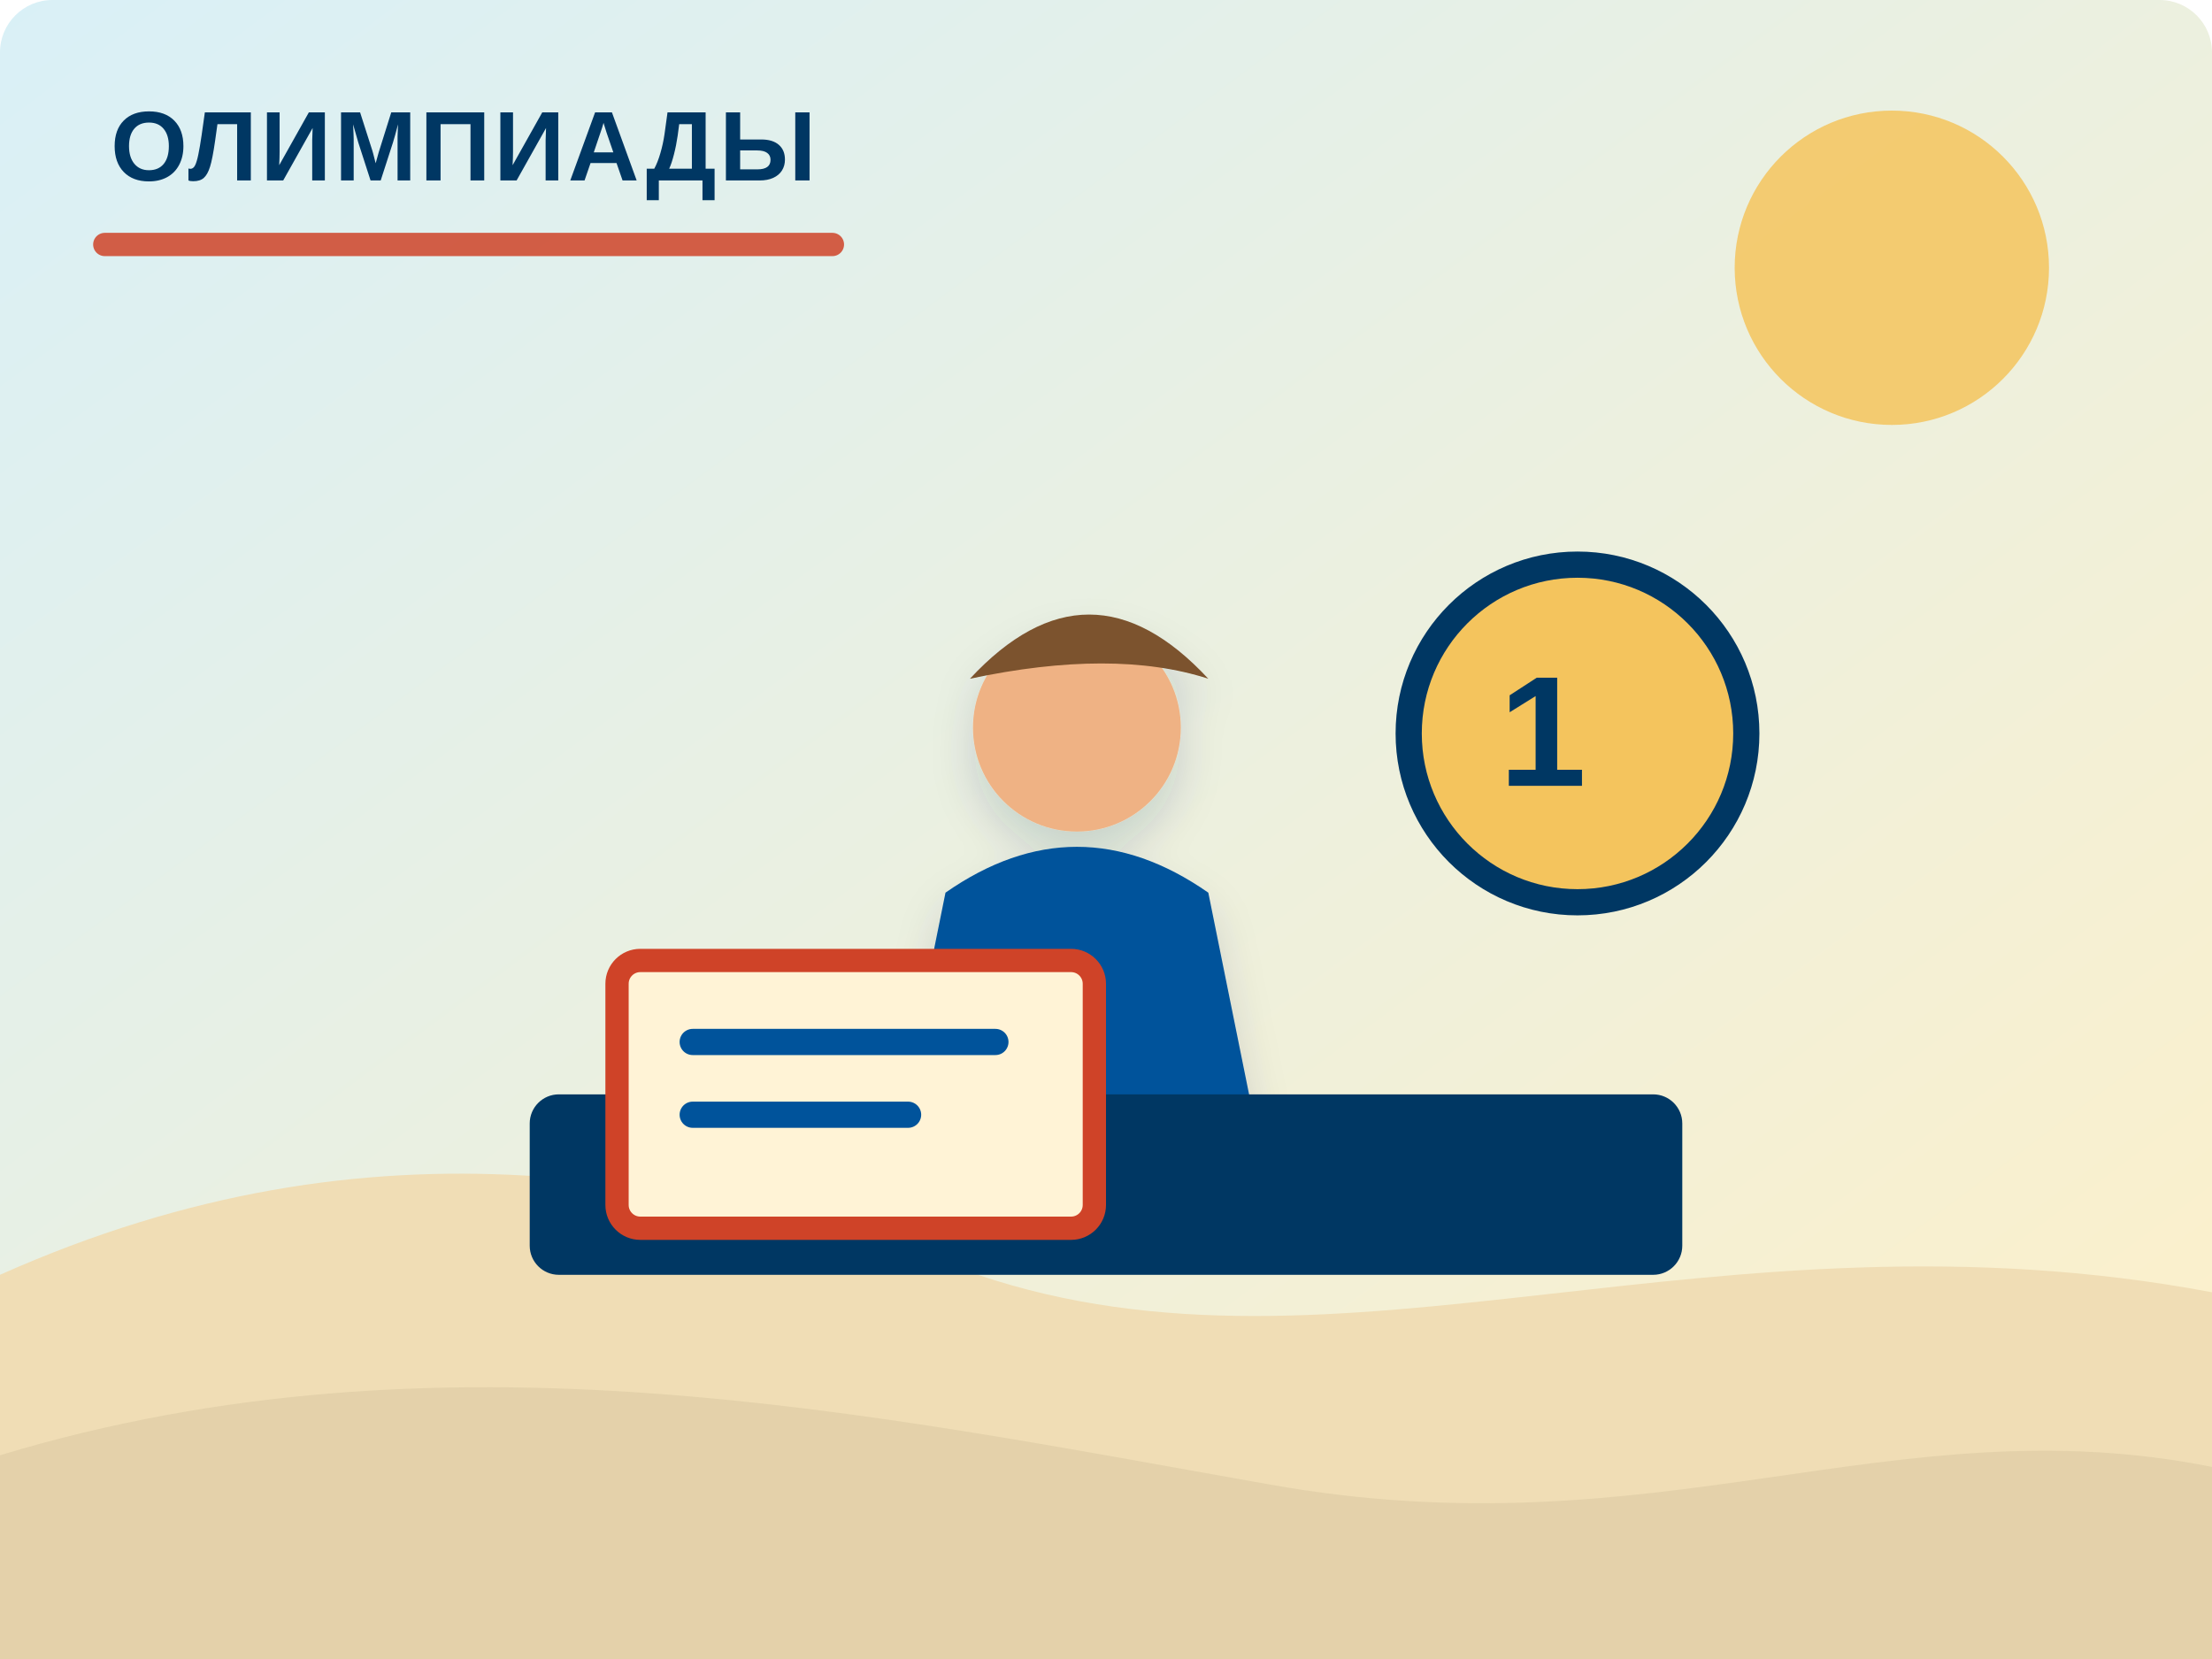
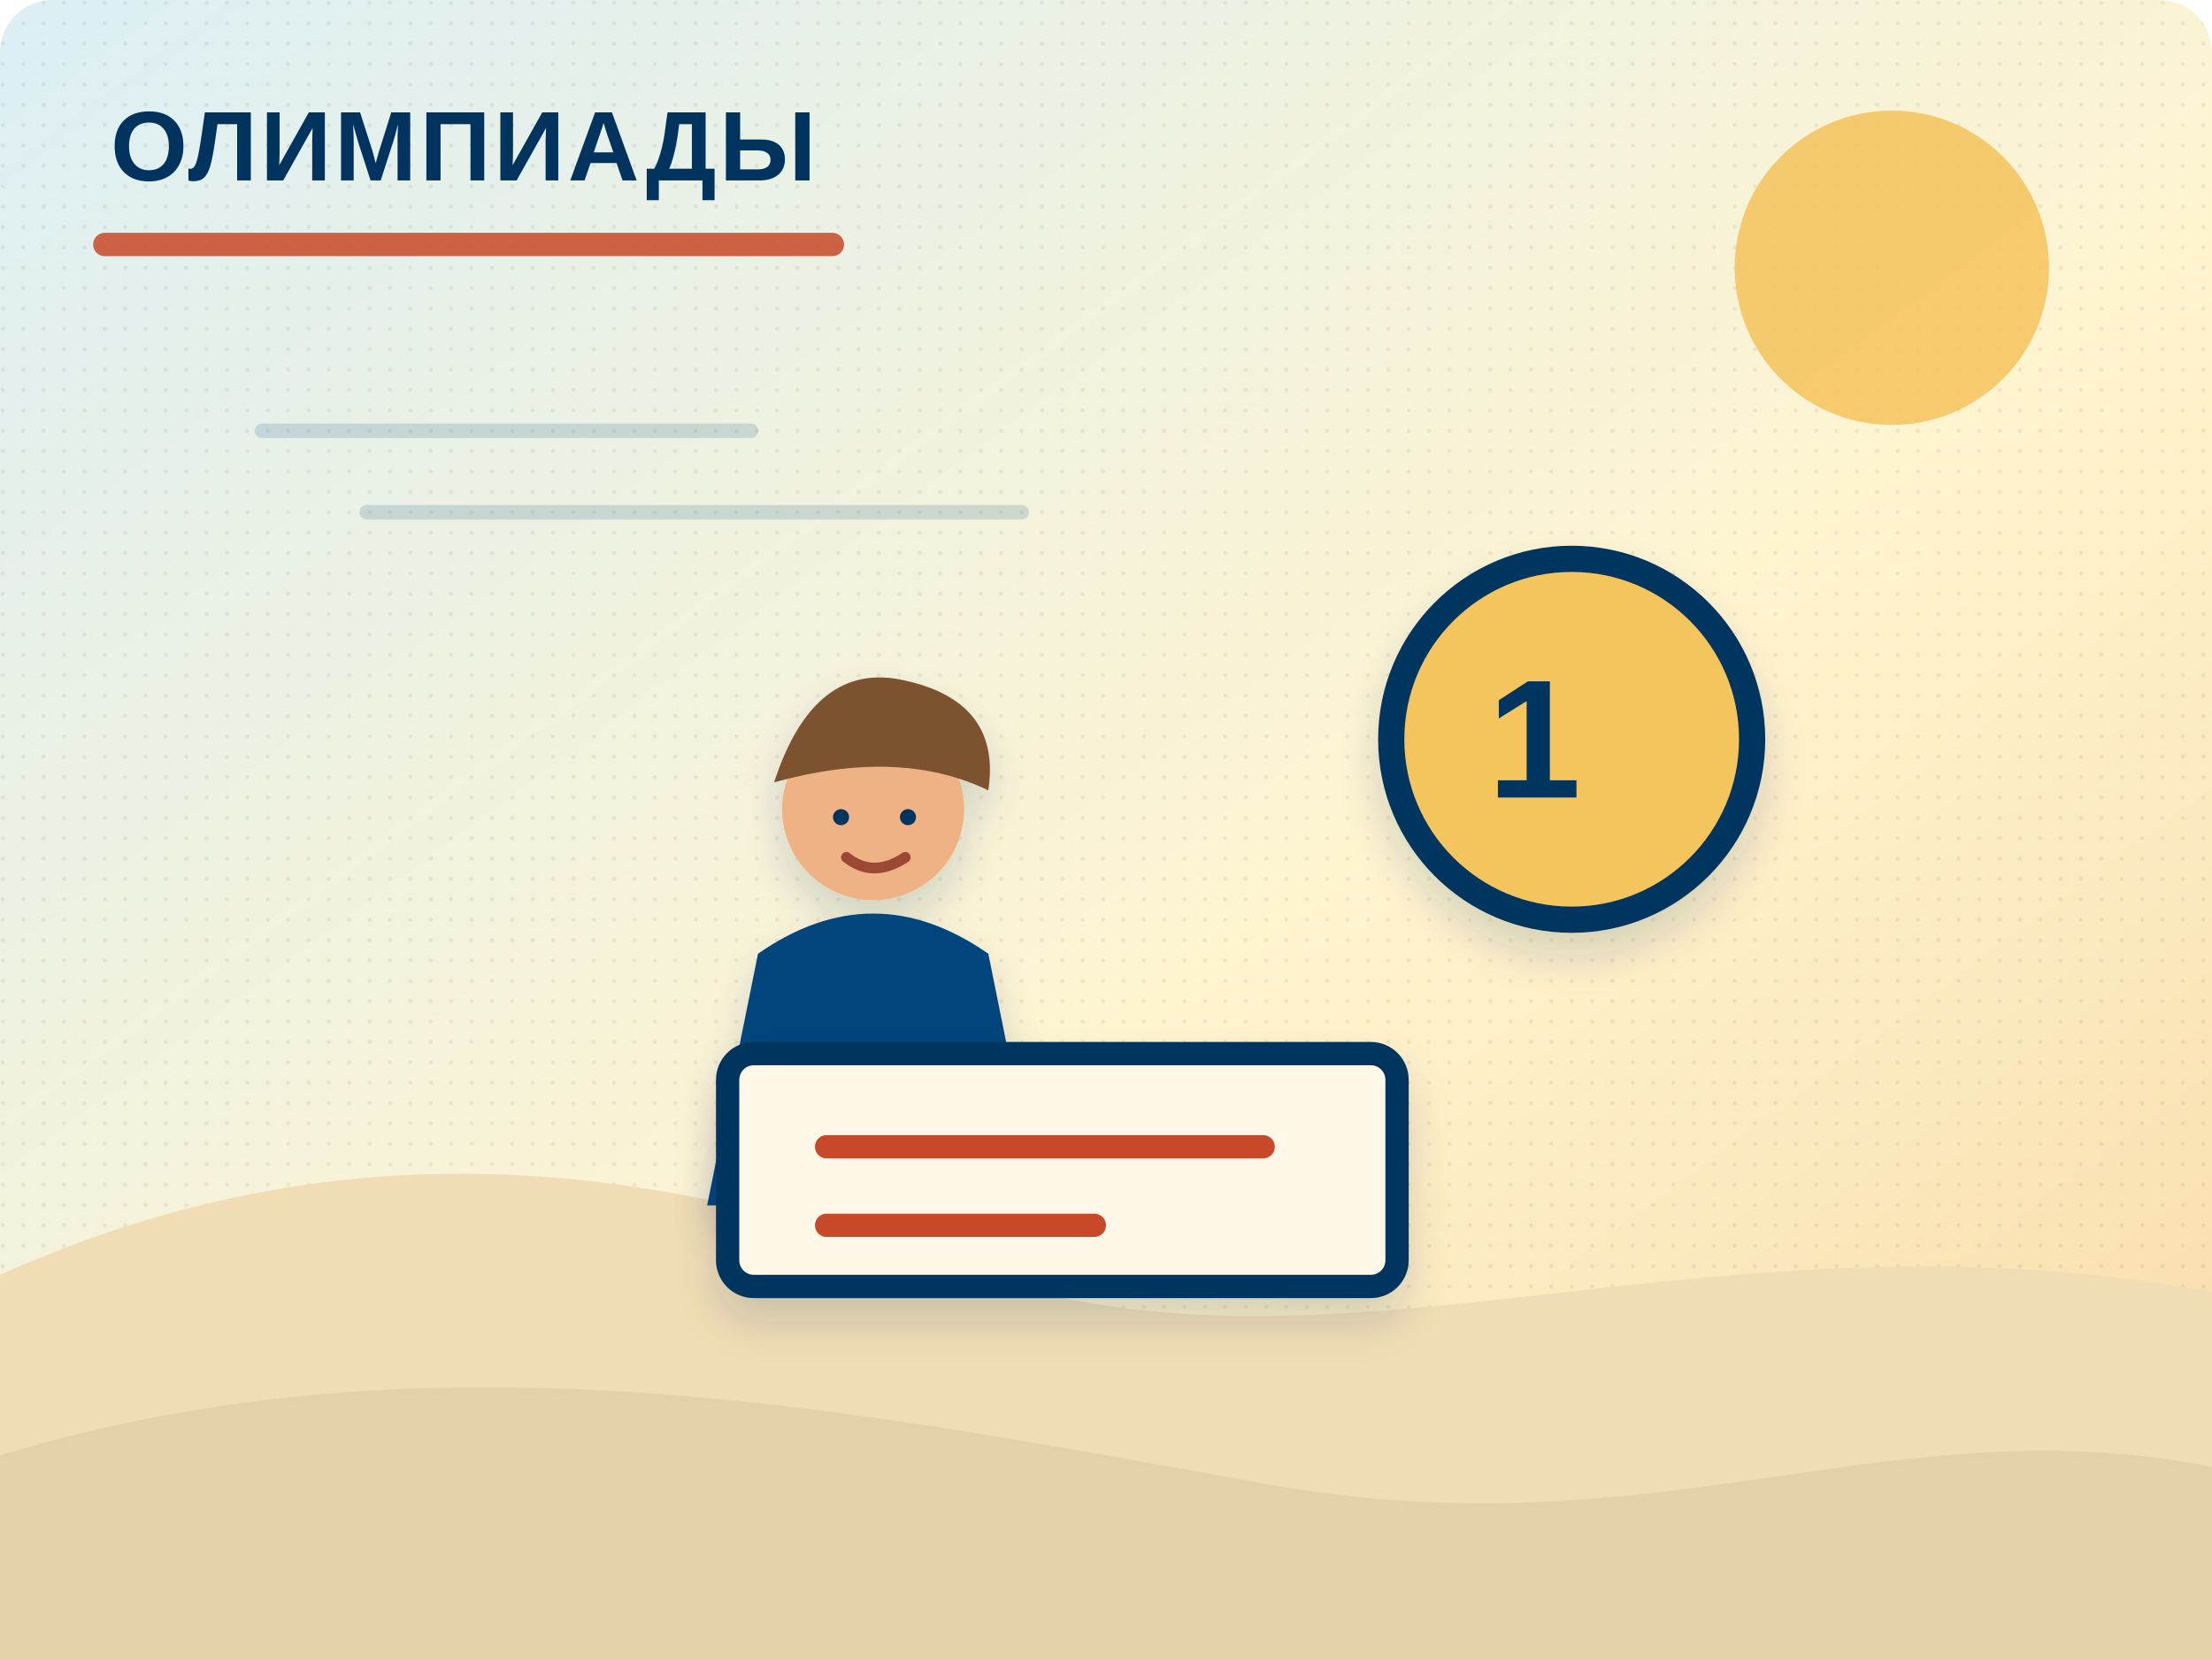
<svg xmlns="http://www.w3.org/2000/svg" width="760" height="570" viewBox="0 0 760 570" role="img" aria-hidden="true">
  <defs>
    <linearGradient id="sky" x1="0" x2="1" y1="0" y2="1">
-       <stop stop-color="#d9f0f7" />
-       <stop offset="1" stop-color="#fff0c7" />
+       <stop stop-color="#dceff5" />
+       <stop offset=".58" stop-color="#fff4cf" />
+       <stop offset="1" stop-color="#f7d9a5" />
    </linearGradient>
    <linearGradient id="blue" x1="0" x2="1">
-       <stop stop-color="#003763" />
-       <stop offset="1" stop-color="#0060ad" />
+       <stop stop-color="#00345f" />
+       <stop offset="1" stop-color="#00457c" />
    </linearGradient>
    <filter id="sh" x="-20%" y="-20%" width="140%" height="140%">
-       <feDropShadow dx="0" dy="8" stdDeviation="7" flood-color="#003763" flood-opacity=".15" />
+       <feDropShadow dx="0" dy="8" stdDeviation="7" flood-color="#00345f" flood-opacity=".16" />
    </filter>
+     <pattern id="grain" width="7" height="7" patternUnits="userSpaceOnUse">
+       <circle cx="1" cy="1" r=".7" fill="#5a4326" opacity=".16" />
+     </pattern>
  </defs>
  <rect width="760" height="570" rx="18" fill="url(#sky)" />
-   <circle cx="650" cy="92" r="54" fill="#f4c45d" opacity=".85" />
+   <rect width="760" height="570" rx="18" fill="url(#grain)" opacity=".55" />
+   <circle cx="650" cy="92" r="54" fill="#f4c45d" opacity=".86" />
  <path d="M0 438 C130 380 238 405 336 438 C460 480 590 412 760 444 L760 570 L0 570Z" fill="#f0ddb5" />
  <path d="M0 500 C152 454 300 486 436 510 C570 534 650 482 760 504 L760 570 L0 570Z" fill="#d4c49d" opacity=".45" />
-   <g transform="translate(370 250) scale(1.05)" filter="url(#sh)">
+   <path d="M90 148 h168 m-132 28 h225" stroke="#00457c" stroke-width="5" stroke-linecap="round" opacity=".16" />
+   <g transform="translate(300 278) scale(0.92)" filter="url(#sh)">
    <circle cx="0" cy="0" r="34" fill="#efb284" />
-     <path d="M-43 54 Q0 24 43 54 L62 148 H-62Z" fill="#00539b" />
-     <path d="M-35 -16 Q4 -58 43 -16 Q12 -26 -35 -16Z" fill="#7c532d" />
+     <path d="M-43 54 Q0 24 43 54 L62 148 H-62Z" fill="#00457c" />
+     <path d="M-37 -10 Q-22 -56 12 -48 Q48 -40 43 -7 Q10 -23 -37 -10Z" fill="#7c532d" />
+     <circle cx="-12" cy="3" r="3" fill="#00345f" />
+     <circle cx="13" cy="3" r="3" fill="#00345f" />
+     <path d="M-10 18 Q0 26 12 18" stroke="#9b4a35" stroke-width="4" fill="none" stroke-linecap="round" />
  </g>
-   <rect x="182" y="376" width="396" height="62" rx="10" fill="#003763" />
-   <rect x="212" y="330" width="164" height="92" rx="8" fill="#fff3d6" stroke="#cf4328" stroke-width="8" />
-   <path d="M238 358 h104 M238 383 h74" stroke="#00539b" stroke-width="9" stroke-linecap="round" />
-   <circle cx="542" cy="252" r="58" fill="#f4c45d" stroke="#003763" stroke-width="9" />
-   <text x="515" y="270" fill="#003763" font-family="Arial" font-size="54" font-weight="900">1</text>
-   <text x="38" y="62" fill="#003763" font-family="Arial Narrow,Arial,sans-serif" font-size="34" font-weight="900" letter-spacing="1">ОЛИМПИАДЫ</text>
-   <path d="M36 84 H286" stroke="#cf4328" stroke-width="8" stroke-linecap="round" opacity=".85" />
+   <g filter="url(#sh)">
+     <rect x="250" y="362" width="230" height="80" rx="9" fill="#fff8e8" stroke="#00345f" stroke-width="8" />
+     <path d="M284 394 h150 M284 421 h92" stroke="#c84a2a" stroke-width="8" stroke-linecap="round" />
+     <circle cx="540" cy="254" r="62" fill="#f4c45d" stroke="#00345f" stroke-width="9" />
+     <text x="511" y="274" fill="#00345f" font-family="Arial" font-size="58" font-weight="900">1</text>
+   </g>
+   <text x="38" y="62" fill="#00345f" font-family="Arial Narrow,Arial,sans-serif" font-size="34" font-weight="900" letter-spacing="1">ОЛИМПИАДЫ</text>
+   <path d="M36 84 H286" stroke="#c84a2a" stroke-width="8" stroke-linecap="round" opacity=".86" />
</svg>
